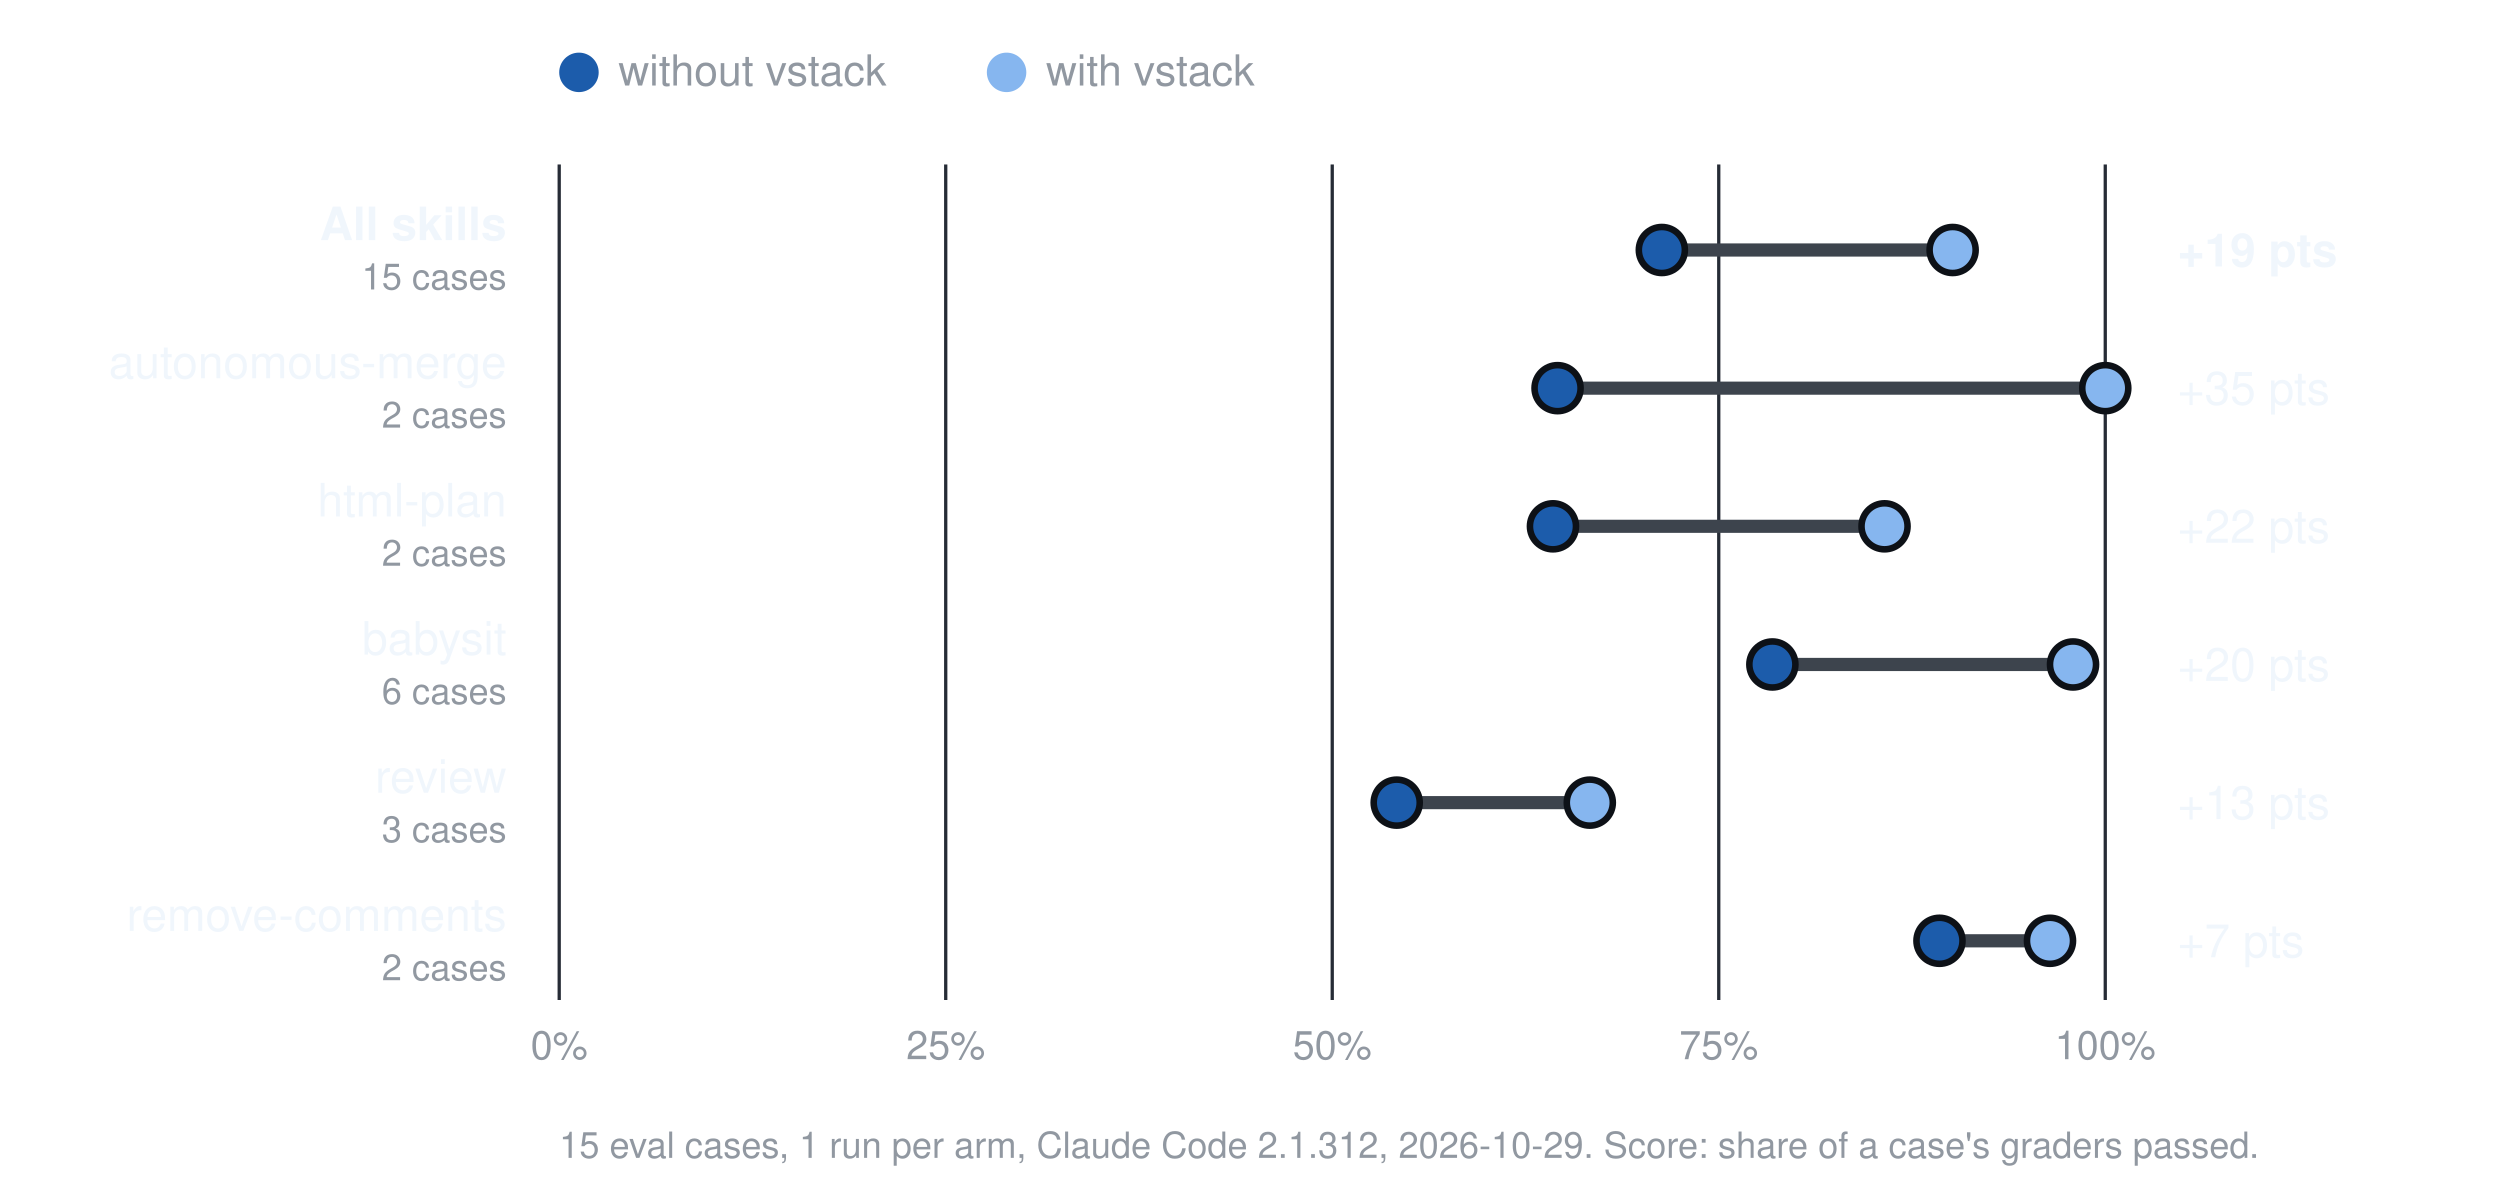
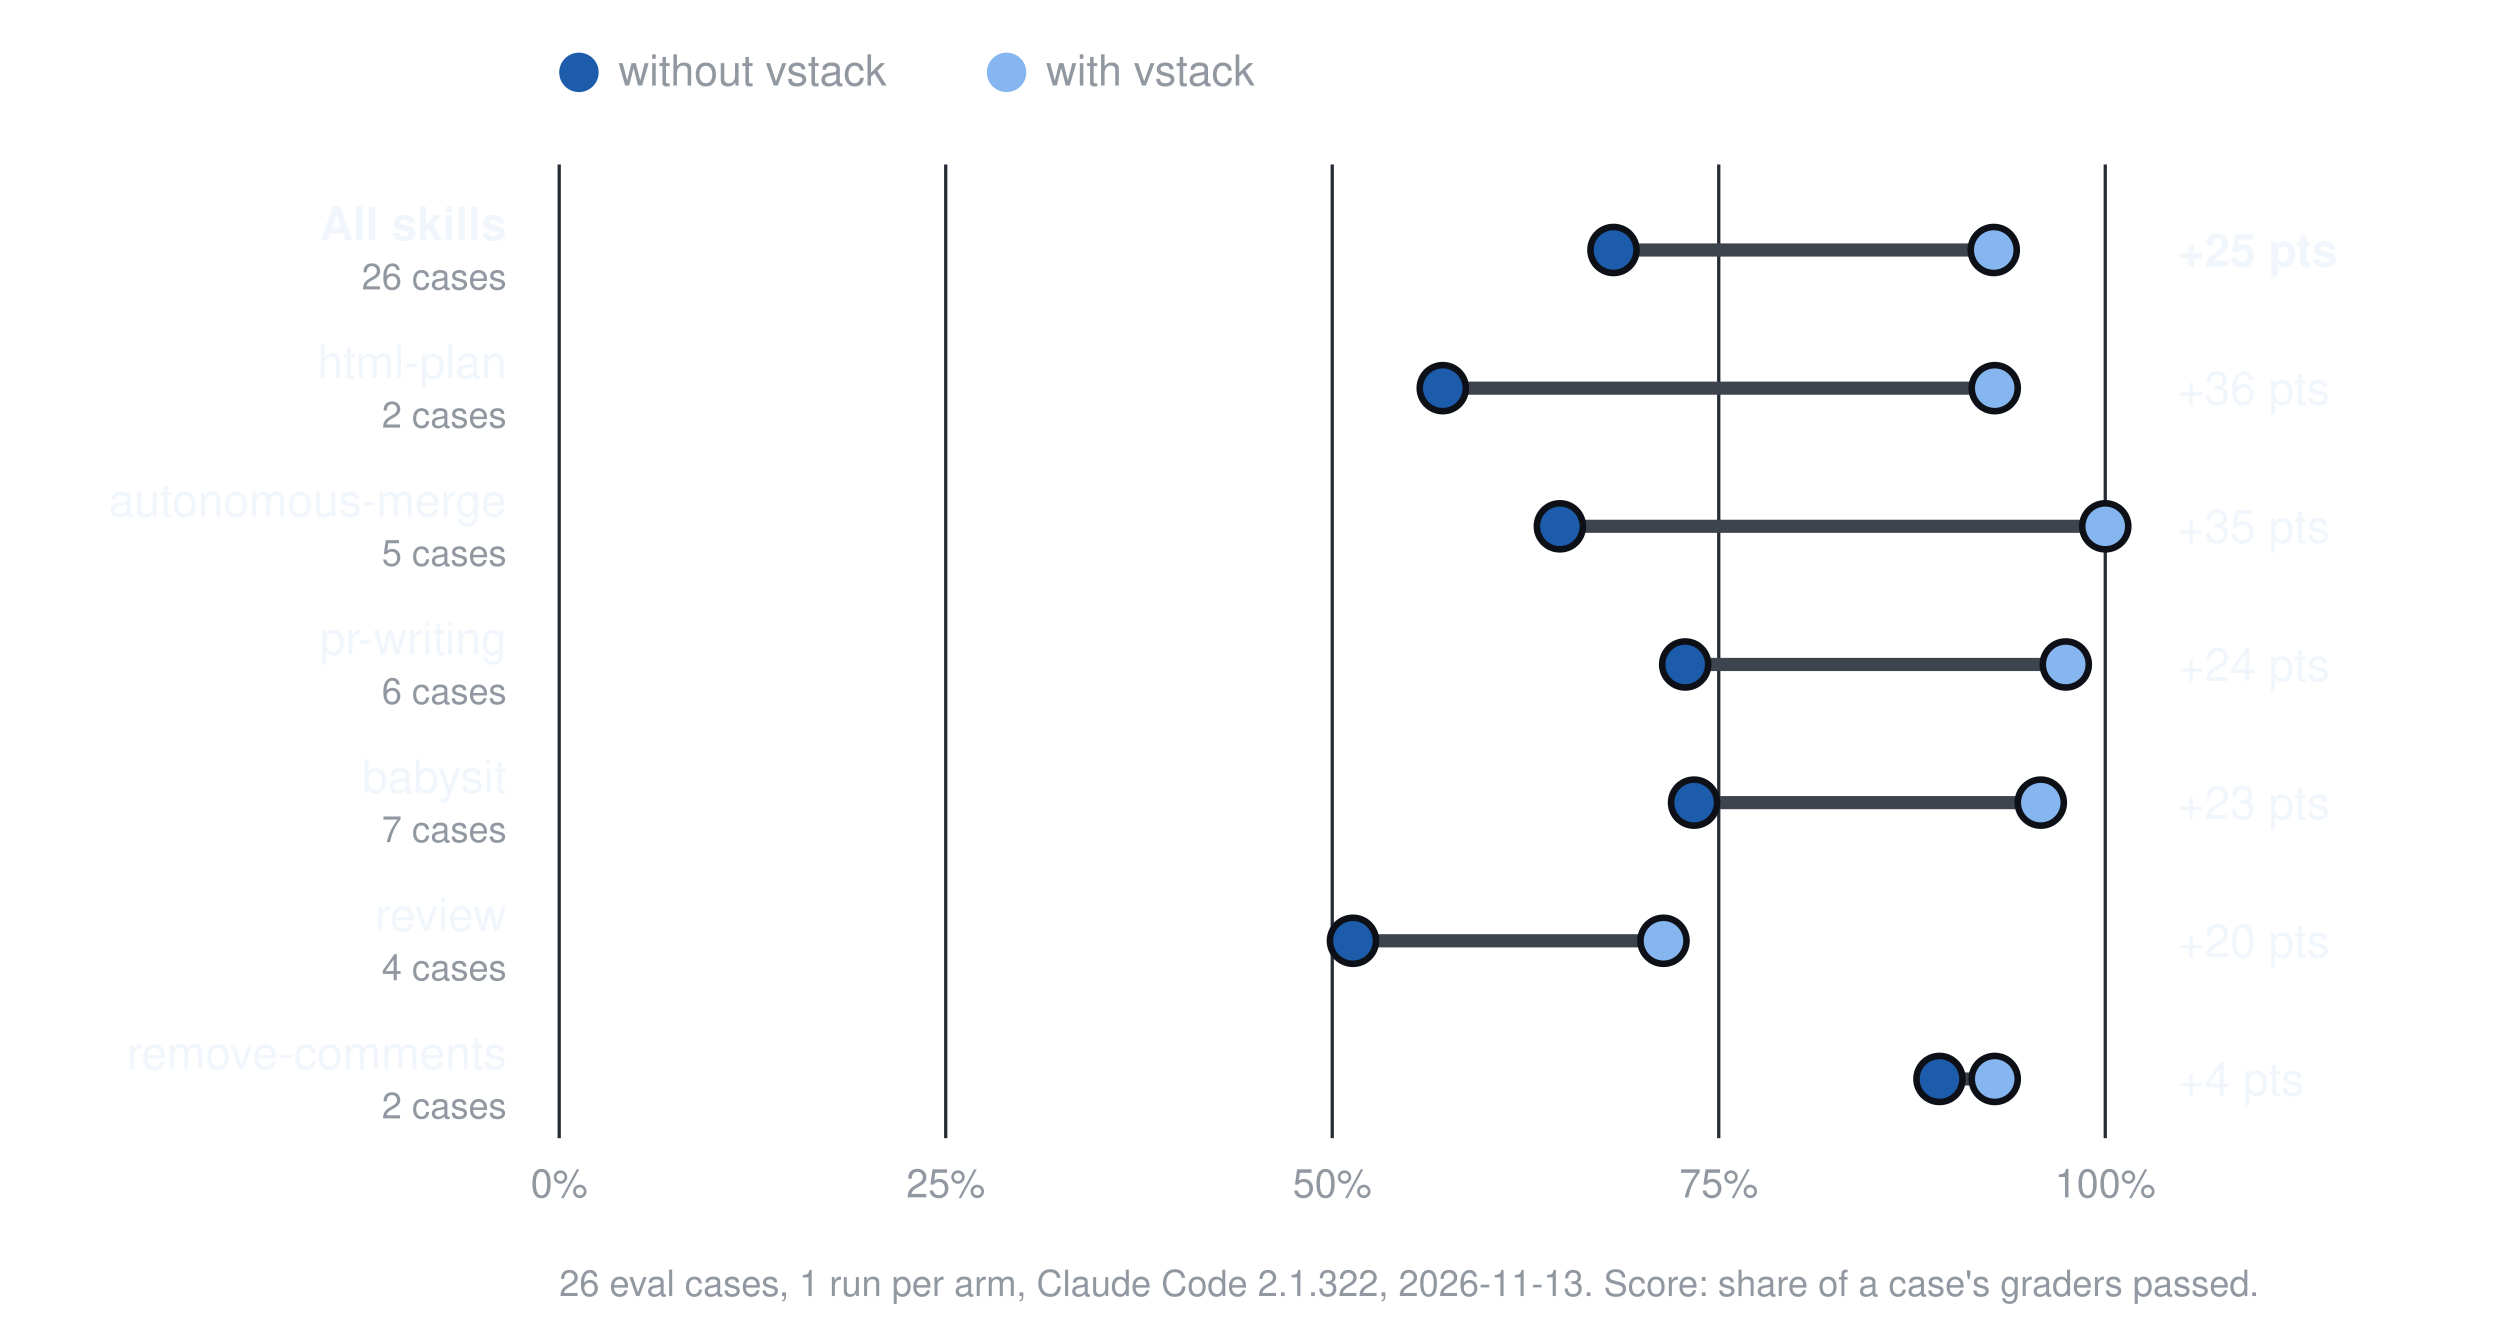
- <svg xmlns="http://www.w3.org/2000/svg" width="760" height="362" viewBox="0 0 760 362" font-family="-apple-system, BlinkMacSystemFont, 'Segoe UI', Helvetica, Arial, sans-serif" role="img" aria-label="Eval score per skill, without and with vstack">
+ <svg xmlns="http://www.w3.org/2000/svg" width="760" height="404" viewBox="0 0 760 404" font-family="-apple-system, BlinkMacSystemFont, 'Segoe UI', Helvetica, Arial, sans-serif" role="img" aria-label="Eval score per skill, without and with vstack">
  <circle cx="176" cy="22" r="6" fill="#1c5cab" />
  <text x="188" y="26" font-size="13" fill="#9198a1">without vstack</text>
  <circle cx="306" cy="22" r="6" fill="#86b6ef" />
  <text x="318" y="26" font-size="13" fill="#9198a1">with vstack</text>
-   <line x1="170.0" y1="50" x2="170.0" y2="304" stroke="#262c36" stroke-width="1" />
-   <text x="170.0" y="322" font-size="12" text-anchor="middle" fill="#9198a1">0%</text>
-   <line x1="287.5" y1="50" x2="287.5" y2="304" stroke="#262c36" stroke-width="1" />
-   <text x="287.5" y="322" font-size="12" text-anchor="middle" fill="#9198a1">25%</text>
-   <line x1="405.0" y1="50" x2="405.0" y2="304" stroke="#262c36" stroke-width="1" />
-   <text x="405.0" y="322" font-size="12" text-anchor="middle" fill="#9198a1">50%</text>
-   <line x1="522.5" y1="50" x2="522.5" y2="304" stroke="#262c36" stroke-width="1" />
-   <text x="522.5" y="322" font-size="12" text-anchor="middle" fill="#9198a1">75%</text>
-   <line x1="640.0" y1="50" x2="640.0" y2="304" stroke="#262c36" stroke-width="1" />
-   <text x="640.0" y="322" font-size="12" text-anchor="middle" fill="#9198a1">100%</text>
+   <line x1="170.0" y1="50" x2="170.0" y2="346" stroke="#262c36" stroke-width="1" />
+   <text x="170.0" y="364" font-size="12" text-anchor="middle" fill="#9198a1">0%</text>
+   <line x1="287.5" y1="50" x2="287.5" y2="346" stroke="#262c36" stroke-width="1" />
+   <text x="287.5" y="364" font-size="12" text-anchor="middle" fill="#9198a1">25%</text>
+   <line x1="405.0" y1="50" x2="405.0" y2="346" stroke="#262c36" stroke-width="1" />
+   <text x="405.0" y="364" font-size="12" text-anchor="middle" fill="#9198a1">50%</text>
+   <line x1="522.5" y1="50" x2="522.5" y2="346" stroke="#262c36" stroke-width="1" />
+   <text x="522.5" y="364" font-size="12" text-anchor="middle" fill="#9198a1">75%</text>
+   <line x1="640.0" y1="50" x2="640.0" y2="346" stroke="#262c36" stroke-width="1" />
+   <text x="640.0" y="364" font-size="12" text-anchor="middle" fill="#9198a1">100%</text>
  <text x="154" y="73" font-size="14" font-weight="600" text-anchor="end" fill="#f0f6fc">All skills</text>
-   <text x="154" y="88" font-size="11" text-anchor="end" fill="#9198a1">15 cases</text>
-   <line x1="505.2" y1="76" x2="593.6" y2="76" stroke="#3d444d" stroke-width="4" stroke-linecap="round" />
-   <circle cx="505.2" cy="76" r="7" fill="#1c5cab" stroke="#0d1117" stroke-width="2" />
-   <circle cx="593.6" cy="76" r="7" fill="#86b6ef" stroke="#0d1117" stroke-width="2" />
-   <text x="662" y="81" font-size="14" font-weight="600" fill="#f0f6fc">+19 pts</text>
-   <text x="154" y="115" font-size="14" font-weight="400" text-anchor="end" fill="#f0f6fc">autonomous-merge</text>
+   <text x="154" y="88" font-size="11" text-anchor="end" fill="#9198a1">26 cases</text>
+   <line x1="490.5" y1="76" x2="606.1" y2="76" stroke="#3d444d" stroke-width="4" stroke-linecap="round" />
+   <circle cx="490.5" cy="76" r="7" fill="#1c5cab" stroke="#0d1117" stroke-width="2" />
+   <circle cx="606.1" cy="76" r="7" fill="#86b6ef" stroke="#0d1117" stroke-width="2" />
+   <text x="662" y="81" font-size="14" font-weight="600" fill="#f0f6fc">+25 pts</text>
+   <text x="154" y="115" font-size="14" font-weight="400" text-anchor="end" fill="#f0f6fc">html-plan</text>
  <text x="154" y="130" font-size="11" text-anchor="end" fill="#9198a1">2 cases</text>
-   <line x1="473.5" y1="118" x2="640.0" y2="118" stroke="#3d444d" stroke-width="4" stroke-linecap="round" />
-   <circle cx="473.5" cy="118" r="7" fill="#1c5cab" stroke="#0d1117" stroke-width="2" />
-   <circle cx="640.0" cy="118" r="7" fill="#86b6ef" stroke="#0d1117" stroke-width="2" />
-   <text x="662" y="123" font-size="14" font-weight="400" fill="#f0f6fc">+35 pts</text>
-   <text x="154" y="157" font-size="14" font-weight="400" text-anchor="end" fill="#f0f6fc">html-plan</text>
-   <text x="154" y="172" font-size="11" text-anchor="end" fill="#9198a1">2 cases</text>
-   <line x1="472.1" y1="160" x2="572.9" y2="160" stroke="#3d444d" stroke-width="4" stroke-linecap="round" />
-   <circle cx="472.1" cy="160" r="7" fill="#1c5cab" stroke="#0d1117" stroke-width="2" />
-   <circle cx="572.9" cy="160" r="7" fill="#86b6ef" stroke="#0d1117" stroke-width="2" />
-   <text x="662" y="165" font-size="14" font-weight="400" fill="#f0f6fc">+22 pts</text>
-   <text x="154" y="199" font-size="14" font-weight="400" text-anchor="end" fill="#f0f6fc">babysit</text>
+   <line x1="438.6" y1="118" x2="606.4" y2="118" stroke="#3d444d" stroke-width="4" stroke-linecap="round" />
+   <circle cx="438.6" cy="118" r="7" fill="#1c5cab" stroke="#0d1117" stroke-width="2" />
+   <circle cx="606.4" cy="118" r="7" fill="#86b6ef" stroke="#0d1117" stroke-width="2" />
+   <text x="662" y="123" font-size="14" font-weight="400" fill="#f0f6fc">+36 pts</text>
+   <text x="154" y="157" font-size="14" font-weight="400" text-anchor="end" fill="#f0f6fc">autonomous-merge</text>
+   <text x="154" y="172" font-size="11" text-anchor="end" fill="#9198a1">5 cases</text>
+   <line x1="474.2" y1="160" x2="640.0" y2="160" stroke="#3d444d" stroke-width="4" stroke-linecap="round" />
+   <circle cx="474.2" cy="160" r="7" fill="#1c5cab" stroke="#0d1117" stroke-width="2" />
+   <circle cx="640.0" cy="160" r="7" fill="#86b6ef" stroke="#0d1117" stroke-width="2" />
+   <text x="662" y="165" font-size="14" font-weight="400" fill="#f0f6fc">+35 pts</text>
+   <text x="154" y="199" font-size="14" font-weight="400" text-anchor="end" fill="#f0f6fc">pr-writing</text>
  <text x="154" y="214" font-size="11" text-anchor="end" fill="#9198a1">6 cases</text>
-   <line x1="538.8" y1="202" x2="630.2" y2="202" stroke="#3d444d" stroke-width="4" stroke-linecap="round" />
-   <circle cx="538.8" cy="202" r="7" fill="#1c5cab" stroke="#0d1117" stroke-width="2" />
-   <circle cx="630.2" cy="202" r="7" fill="#86b6ef" stroke="#0d1117" stroke-width="2" />
-   <text x="662" y="207" font-size="14" font-weight="400" fill="#f0f6fc">+20 pts</text>
-   <text x="154" y="241" font-size="14" font-weight="400" text-anchor="end" fill="#f0f6fc">review</text>
-   <text x="154" y="256" font-size="11" text-anchor="end" fill="#9198a1">3 cases</text>
-   <line x1="424.6" y1="244" x2="483.3" y2="244" stroke="#3d444d" stroke-width="4" stroke-linecap="round" />
-   <circle cx="424.6" cy="244" r="7" fill="#1c5cab" stroke="#0d1117" stroke-width="2" />
-   <circle cx="483.3" cy="244" r="7" fill="#86b6ef" stroke="#0d1117" stroke-width="2" />
-   <text x="662" y="249" font-size="14" font-weight="400" fill="#f0f6fc">+13 pts</text>
-   <text x="154" y="283" font-size="14" font-weight="400" text-anchor="end" fill="#f0f6fc">remove-comments</text>
-   <text x="154" y="298" font-size="11" text-anchor="end" fill="#9198a1">2 cases</text>
-   <line x1="589.6" y1="286" x2="623.2" y2="286" stroke="#3d444d" stroke-width="4" stroke-linecap="round" />
-   <circle cx="589.6" cy="286" r="7" fill="#1c5cab" stroke="#0d1117" stroke-width="2" />
-   <circle cx="623.2" cy="286" r="7" fill="#86b6ef" stroke="#0d1117" stroke-width="2" />
-   <text x="662" y="291" font-size="14" font-weight="400" fill="#f0f6fc">+7 pts</text>
-   <text x="170" y="352" font-size="11" fill="#9198a1">15 eval cases, 1 run per arm, Claude Code 2.1.312, 2026-10-29. Score: share of a case's graders passed.</text>
+   <line x1="512.3" y1="202" x2="628.0" y2="202" stroke="#3d444d" stroke-width="4" stroke-linecap="round" />
+   <circle cx="512.3" cy="202" r="7" fill="#1c5cab" stroke="#0d1117" stroke-width="2" />
+   <circle cx="628.0" cy="202" r="7" fill="#86b6ef" stroke="#0d1117" stroke-width="2" />
+   <text x="662" y="207" font-size="14" font-weight="400" fill="#f0f6fc">+24 pts</text>
+   <text x="154" y="241" font-size="14" font-weight="400" text-anchor="end" fill="#f0f6fc">babysit</text>
+   <text x="154" y="256" font-size="11" text-anchor="end" fill="#9198a1">7 cases</text>
+   <line x1="515.0" y1="244" x2="620.4" y2="244" stroke="#3d444d" stroke-width="4" stroke-linecap="round" />
+   <circle cx="515.0" cy="244" r="7" fill="#1c5cab" stroke="#0d1117" stroke-width="2" />
+   <circle cx="620.4" cy="244" r="7" fill="#86b6ef" stroke="#0d1117" stroke-width="2" />
+   <text x="662" y="249" font-size="14" font-weight="400" fill="#f0f6fc">+23 pts</text>
+   <text x="154" y="283" font-size="14" font-weight="400" text-anchor="end" fill="#f0f6fc">review</text>
+   <text x="154" y="298" font-size="11" text-anchor="end" fill="#9198a1">4 cases</text>
+   <line x1="411.3" y1="286" x2="505.7" y2="286" stroke="#3d444d" stroke-width="4" stroke-linecap="round" />
+   <circle cx="411.3" cy="286" r="7" fill="#1c5cab" stroke="#0d1117" stroke-width="2" />
+   <circle cx="505.7" cy="286" r="7" fill="#86b6ef" stroke="#0d1117" stroke-width="2" />
+   <text x="662" y="291" font-size="14" font-weight="400" fill="#f0f6fc">+20 pts</text>
+   <text x="154" y="325" font-size="14" font-weight="400" text-anchor="end" fill="#f0f6fc">remove-comments</text>
+   <text x="154" y="340" font-size="11" text-anchor="end" fill="#9198a1">2 cases</text>
+   <line x1="589.6" y1="328" x2="606.4" y2="328" stroke="#3d444d" stroke-width="4" stroke-linecap="round" />
+   <circle cx="589.6" cy="328" r="7" fill="#1c5cab" stroke="#0d1117" stroke-width="2" />
+   <circle cx="606.4" cy="328" r="7" fill="#86b6ef" stroke="#0d1117" stroke-width="2" />
+   <text x="662" y="333" font-size="14" font-weight="400" fill="#f0f6fc">+4 pts</text>
+   <text x="170" y="394" font-size="11" fill="#9198a1">26 eval cases, 1 run per arm, Claude Code 2.1.322, 2026-11-13. Score: share of a case's graders passed.</text>
</svg>
